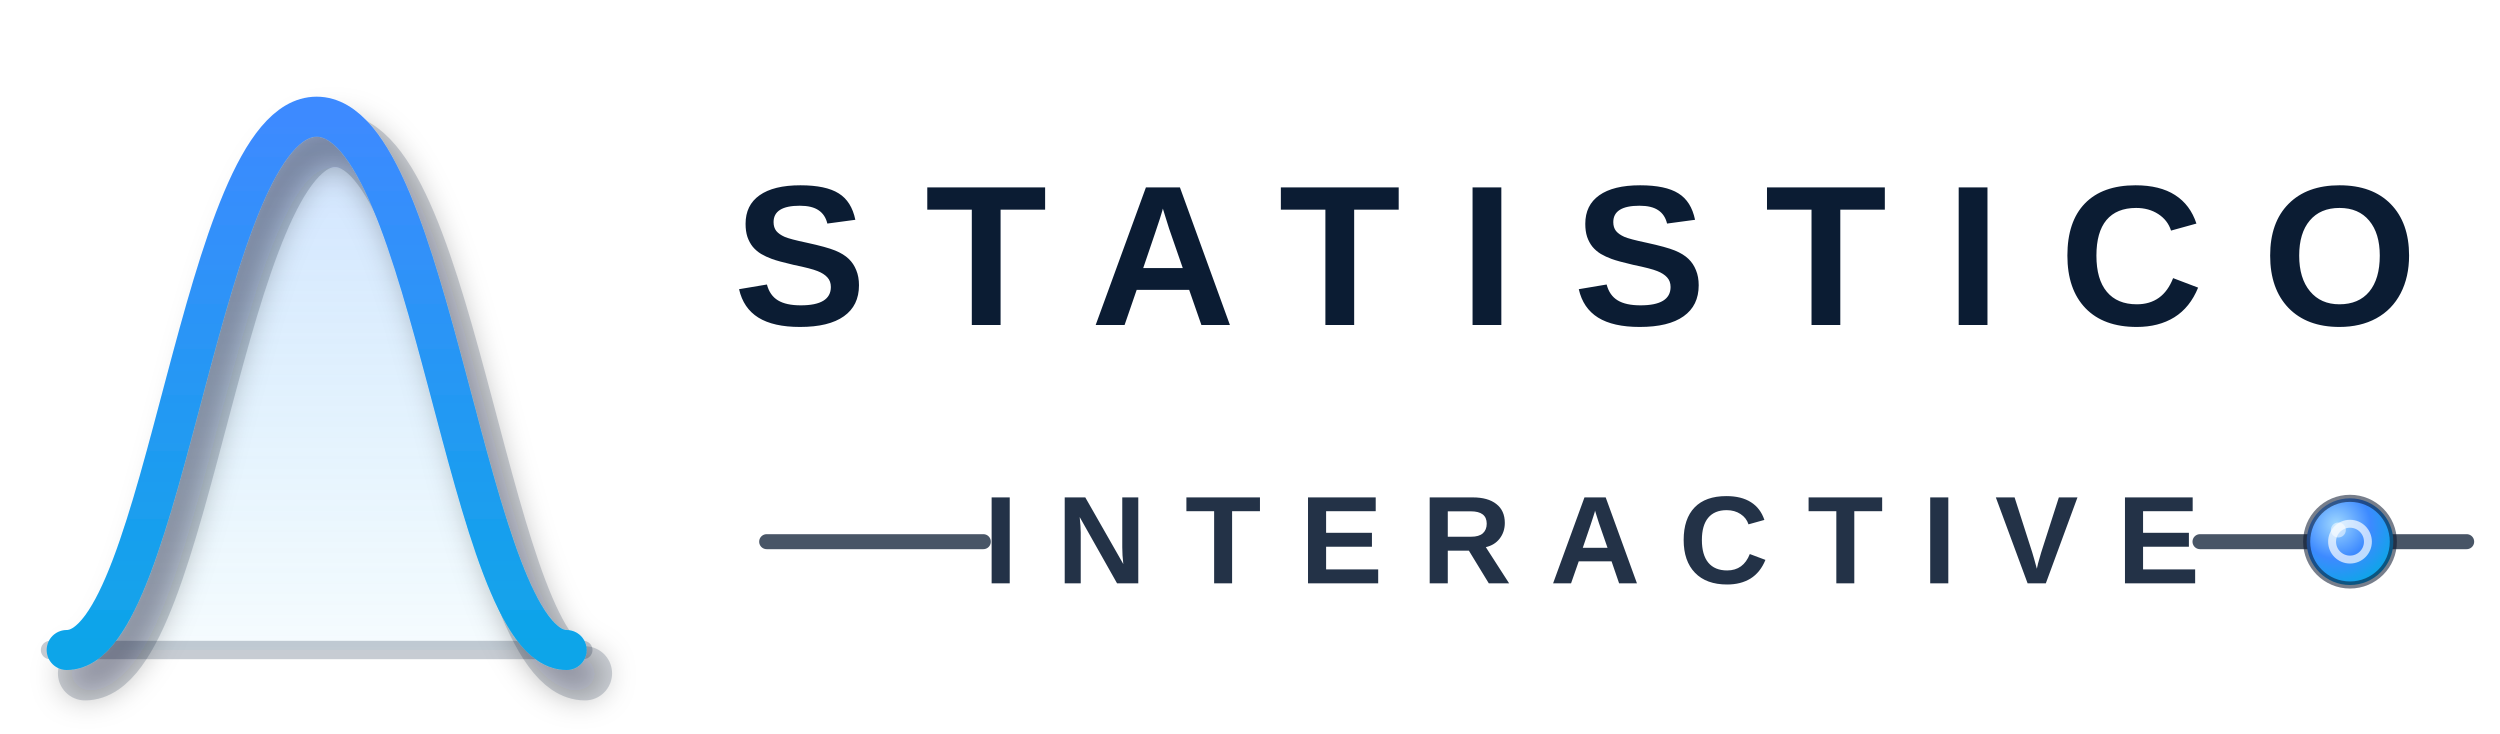
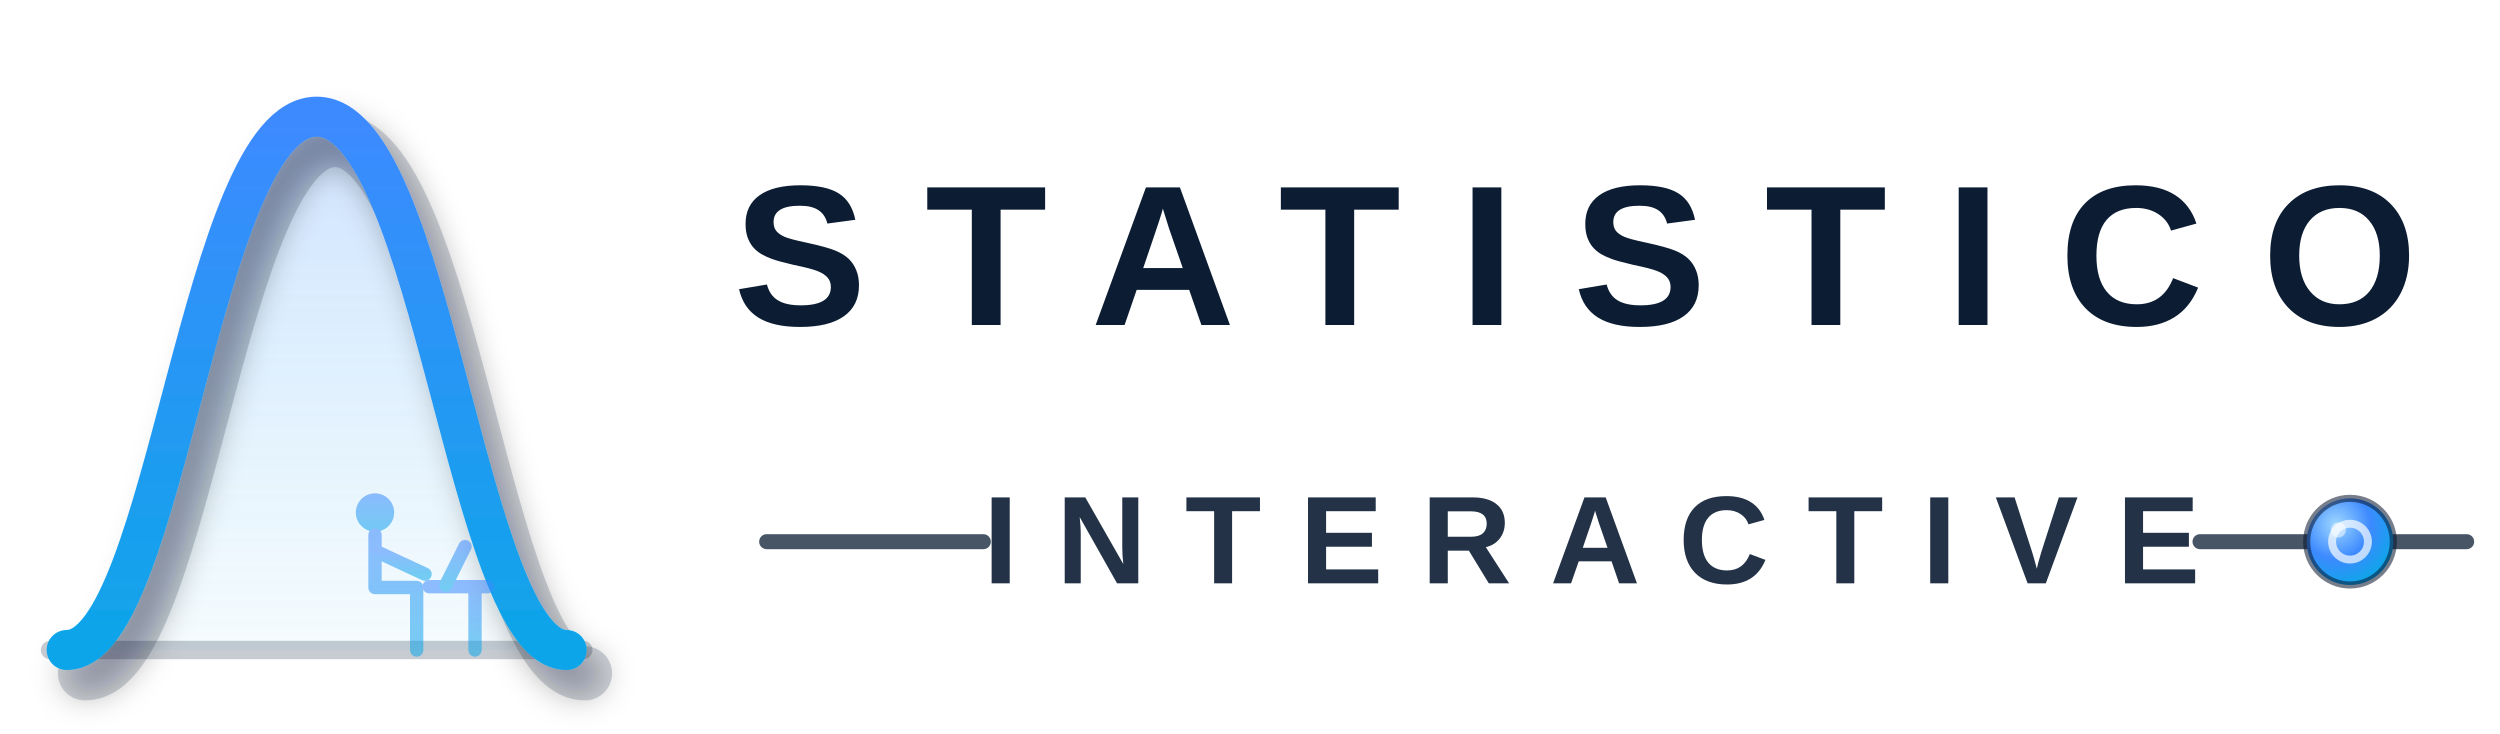
<svg xmlns="http://www.w3.org/2000/svg" viewBox="0 -2 300 88" width="300" height="88" role="img" aria-label="Statistico Interactive">
  <defs>
    <linearGradient id="logoBlue" x1="0%" y1="0%" x2="0%" y2="100%">
      <stop offset="0%" stop-color="#3d8aff" />
      <stop offset="100%" stop-color="#0ea5e9" />
    </linearGradient>
    <linearGradient id="logoGaussFill" x1="0" y1="0" x2="0" y2="1">
      <stop offset="0%" stop-color="#3d8aff" stop-opacity="0.24" />
      <stop offset="100%" stop-color="#0ea5e9" stop-opacity="0.04" />
    </linearGradient>
    <radialGradient id="logoSlider" cx="34%" cy="30%" r="72%">
      <stop offset="0%" stop-color="#9fd7ff" />
      <stop offset="55%" stop-color="#3d8aff" />
      <stop offset="100%" stop-color="#0ea5e9" />
    </radialGradient>
    <filter id="logoCurveShadow" x="-20%" y="-20%" width="160%" height="160%">
      <feDropShadow dx="2" dy="3" stdDeviation="2" flood-color="#001020" flood-opacity="0.35" />
    </filter>
  </defs>
  <g>
    <path d="M8 76 C20 76 24 12 38 12 C52 12 56 76 68 76 L8 76 Z" fill="url(#logoGaussFill)" />
    <path d="M6 76 H70" stroke="#001838" stroke-width="2.2" stroke-linecap="round" opacity="0.22" />
    <path d="M8 76 C20 76 24 12 38 12 C52 12 56 76 68 76" stroke="#001838" stroke-width="6.5" fill="none" stroke-linecap="round" opacity="0.18" transform="translate(2.2,2.8)" />
    <path d="M8 76 C20 76 24 12 38 12 C52 12 56 76 68 76" stroke="url(#logoBlue)" stroke-width="4.8" fill="none" stroke-linecap="round" filter="url(#logoCurveShadow)" />
    <path d="M38 16 V76" stroke="url(#logoBlue)" stroke-width="1.8" stroke-linecap="round" opacity="0.38" />
+     <g stroke="url(#logoBlue)" stroke-width="1.6" stroke-linecap="round" stroke-linejoin="round" fill="none" opacity="0.55">
+       <circle cx="45" cy="59.5" r="2.3" fill="url(#logoBlue)" stroke="none" />
+       <path d="M45 62.2 V68.5 L50 68.5 V76" />
+       <path d="M45.2 64.2 L51 66.9" />
+       <path d="M51.5 68.4 H58.5 M57 68.4 V76" />
+       <path d="M53.5 68.2 L55.8 63.6" />
+     </g>
  </g>
  <text x="88" y="37" font-family="Segoe UI, Arial, sans-serif" font-size="24" font-weight="800" letter-spacing="7" fill="#0b1c33">STATISTICO</text>
  <g>
    <line x1="92" y1="63" x2="118" y2="63" stroke="#0b1c33" stroke-width="1.8" stroke-linecap="round" opacity="0.75" />
    <text x="191" y="68" font-family="Segoe UI, Arial, sans-serif" font-size="15" font-weight="800" letter-spacing="4.6" text-anchor="middle" fill="#0b1c33" opacity="0.9">INTERACTIVE</text>
    <line x1="264" y1="63" x2="296" y2="63" stroke="#0b1c33" stroke-width="1.8" stroke-linecap="round" opacity="0.75" />
    <circle cx="282" cy="63" r="5.2" fill="url(#logoSlider)" stroke="rgba(8,20,44,.55)" stroke-width="0.85" />
    <circle cx="282" cy="63" r="2.15" fill="none" stroke="rgba(255,255,255,.68)" stroke-width="0.95" />
    <circle cx="280.6" cy="61.6" r="0.9" fill="rgba(255,255,255,.52)" />
  </g>
</svg>
